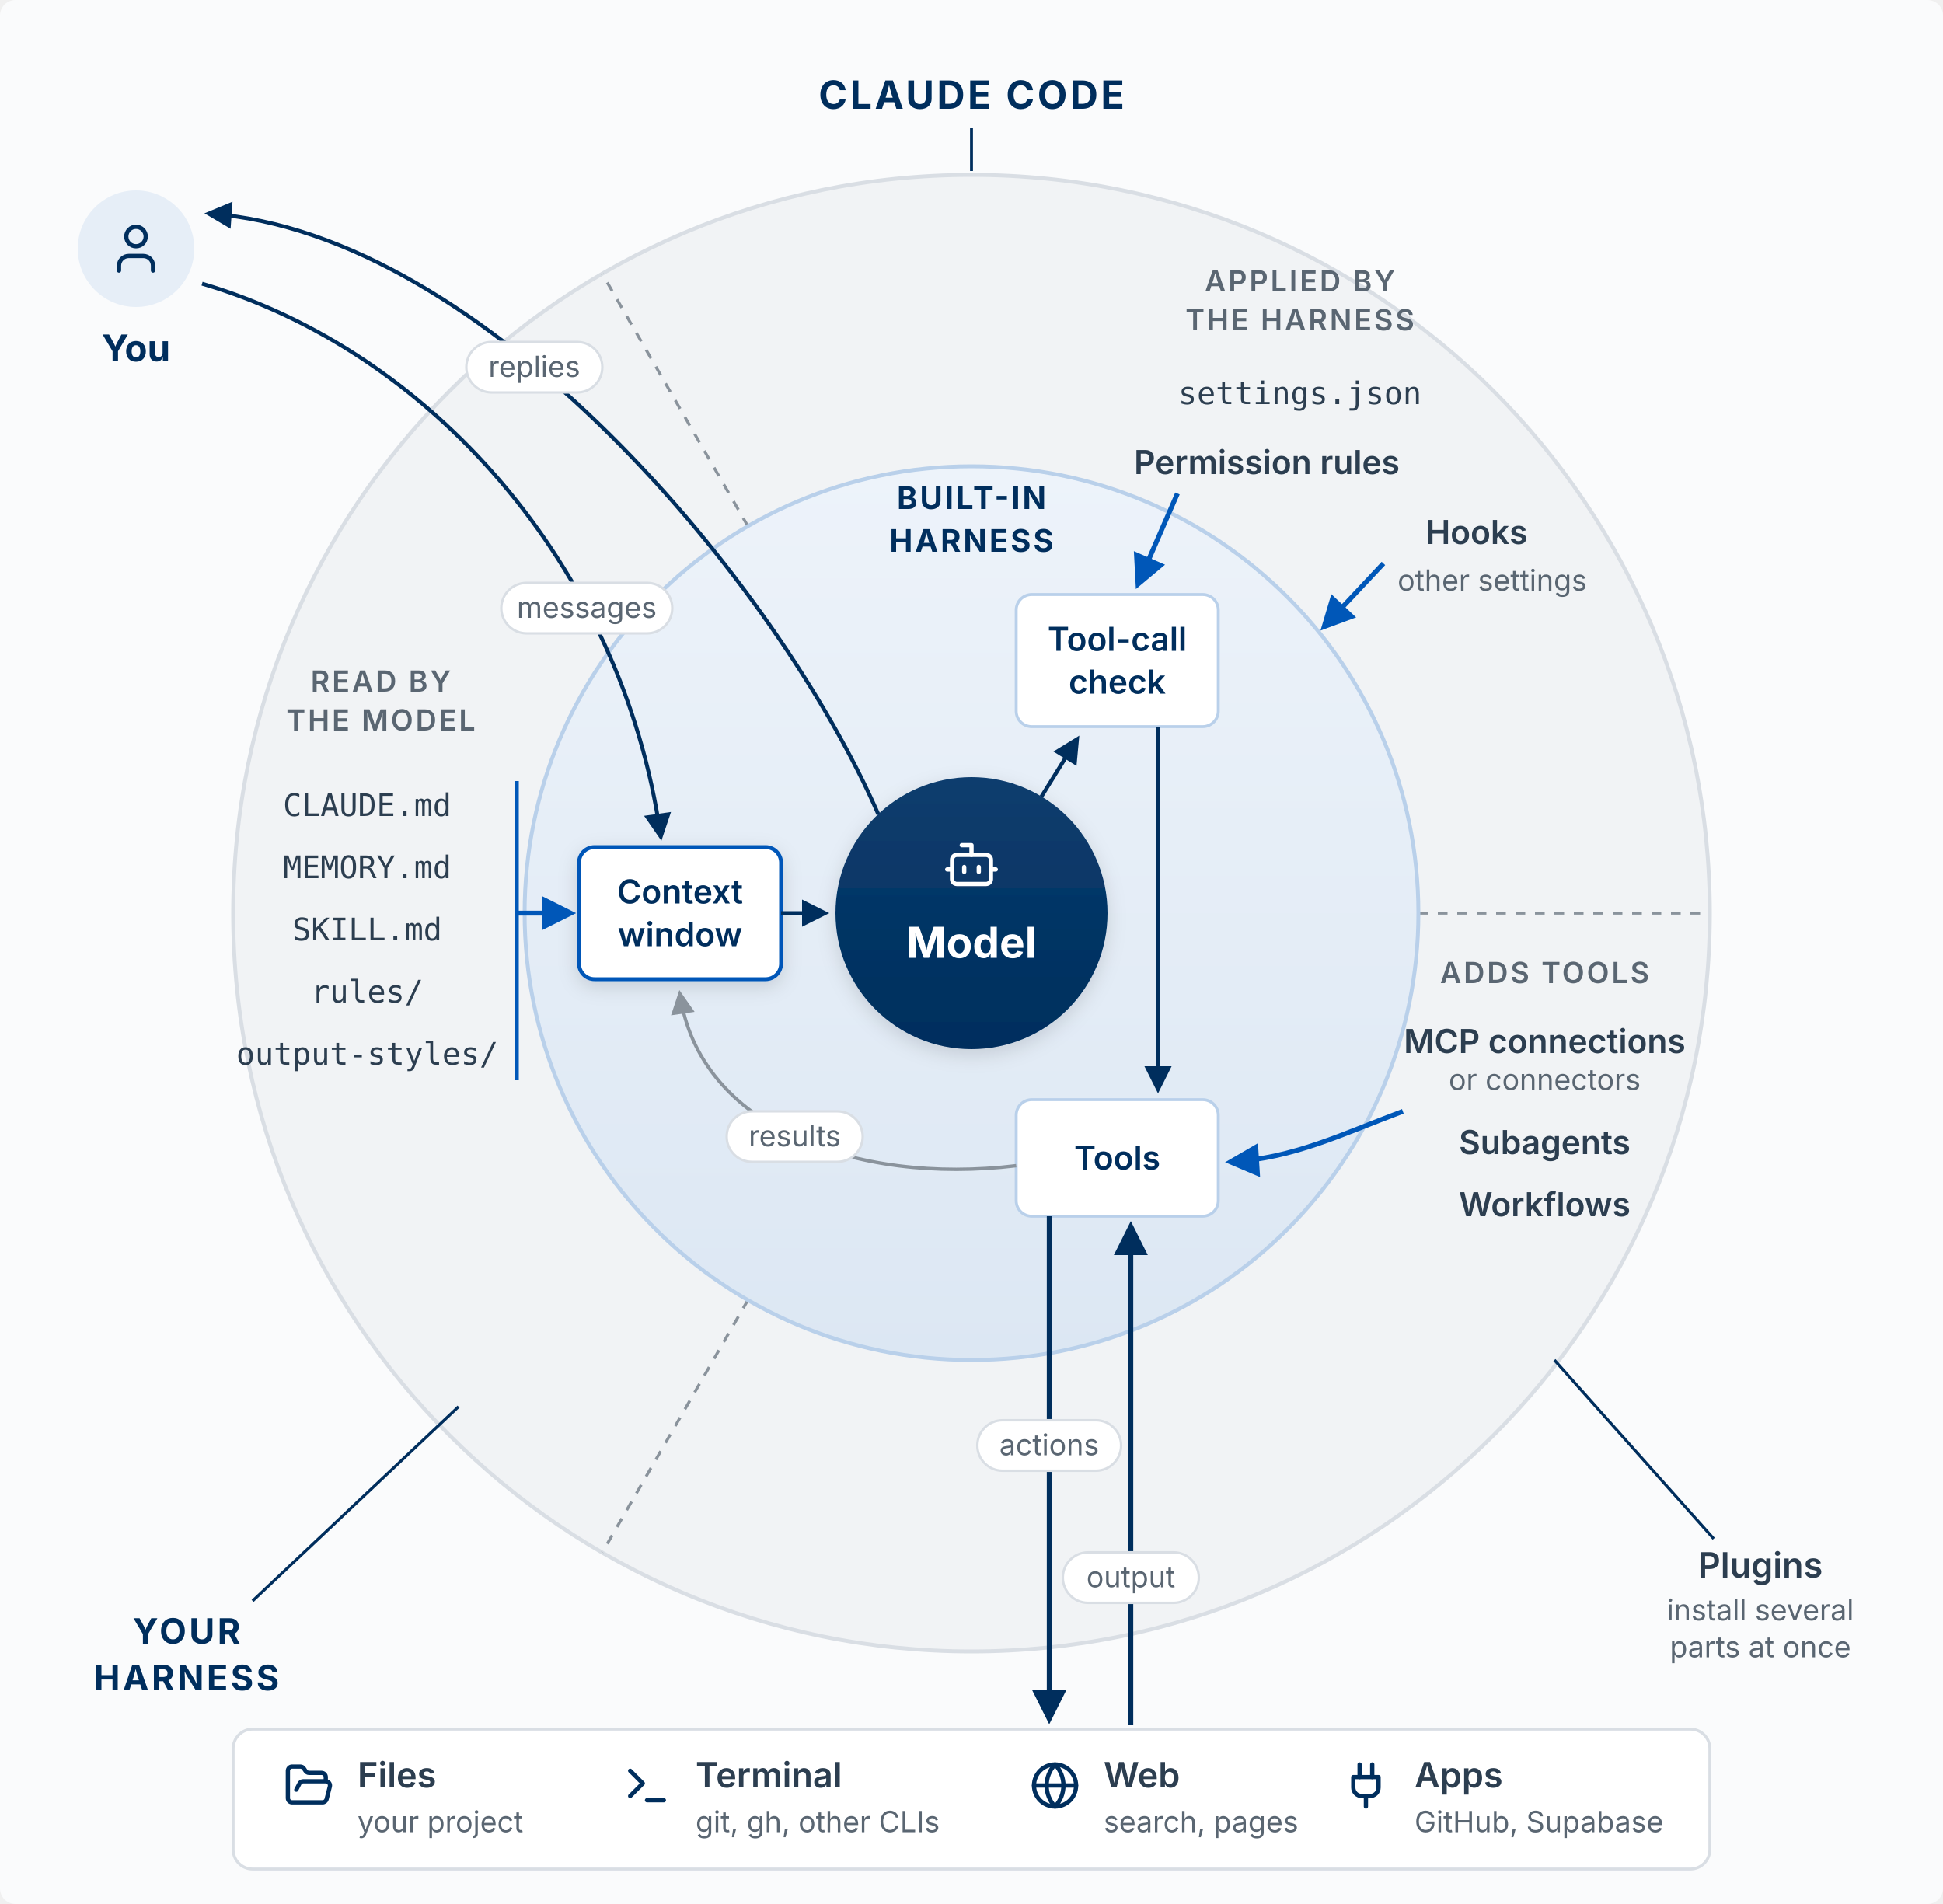
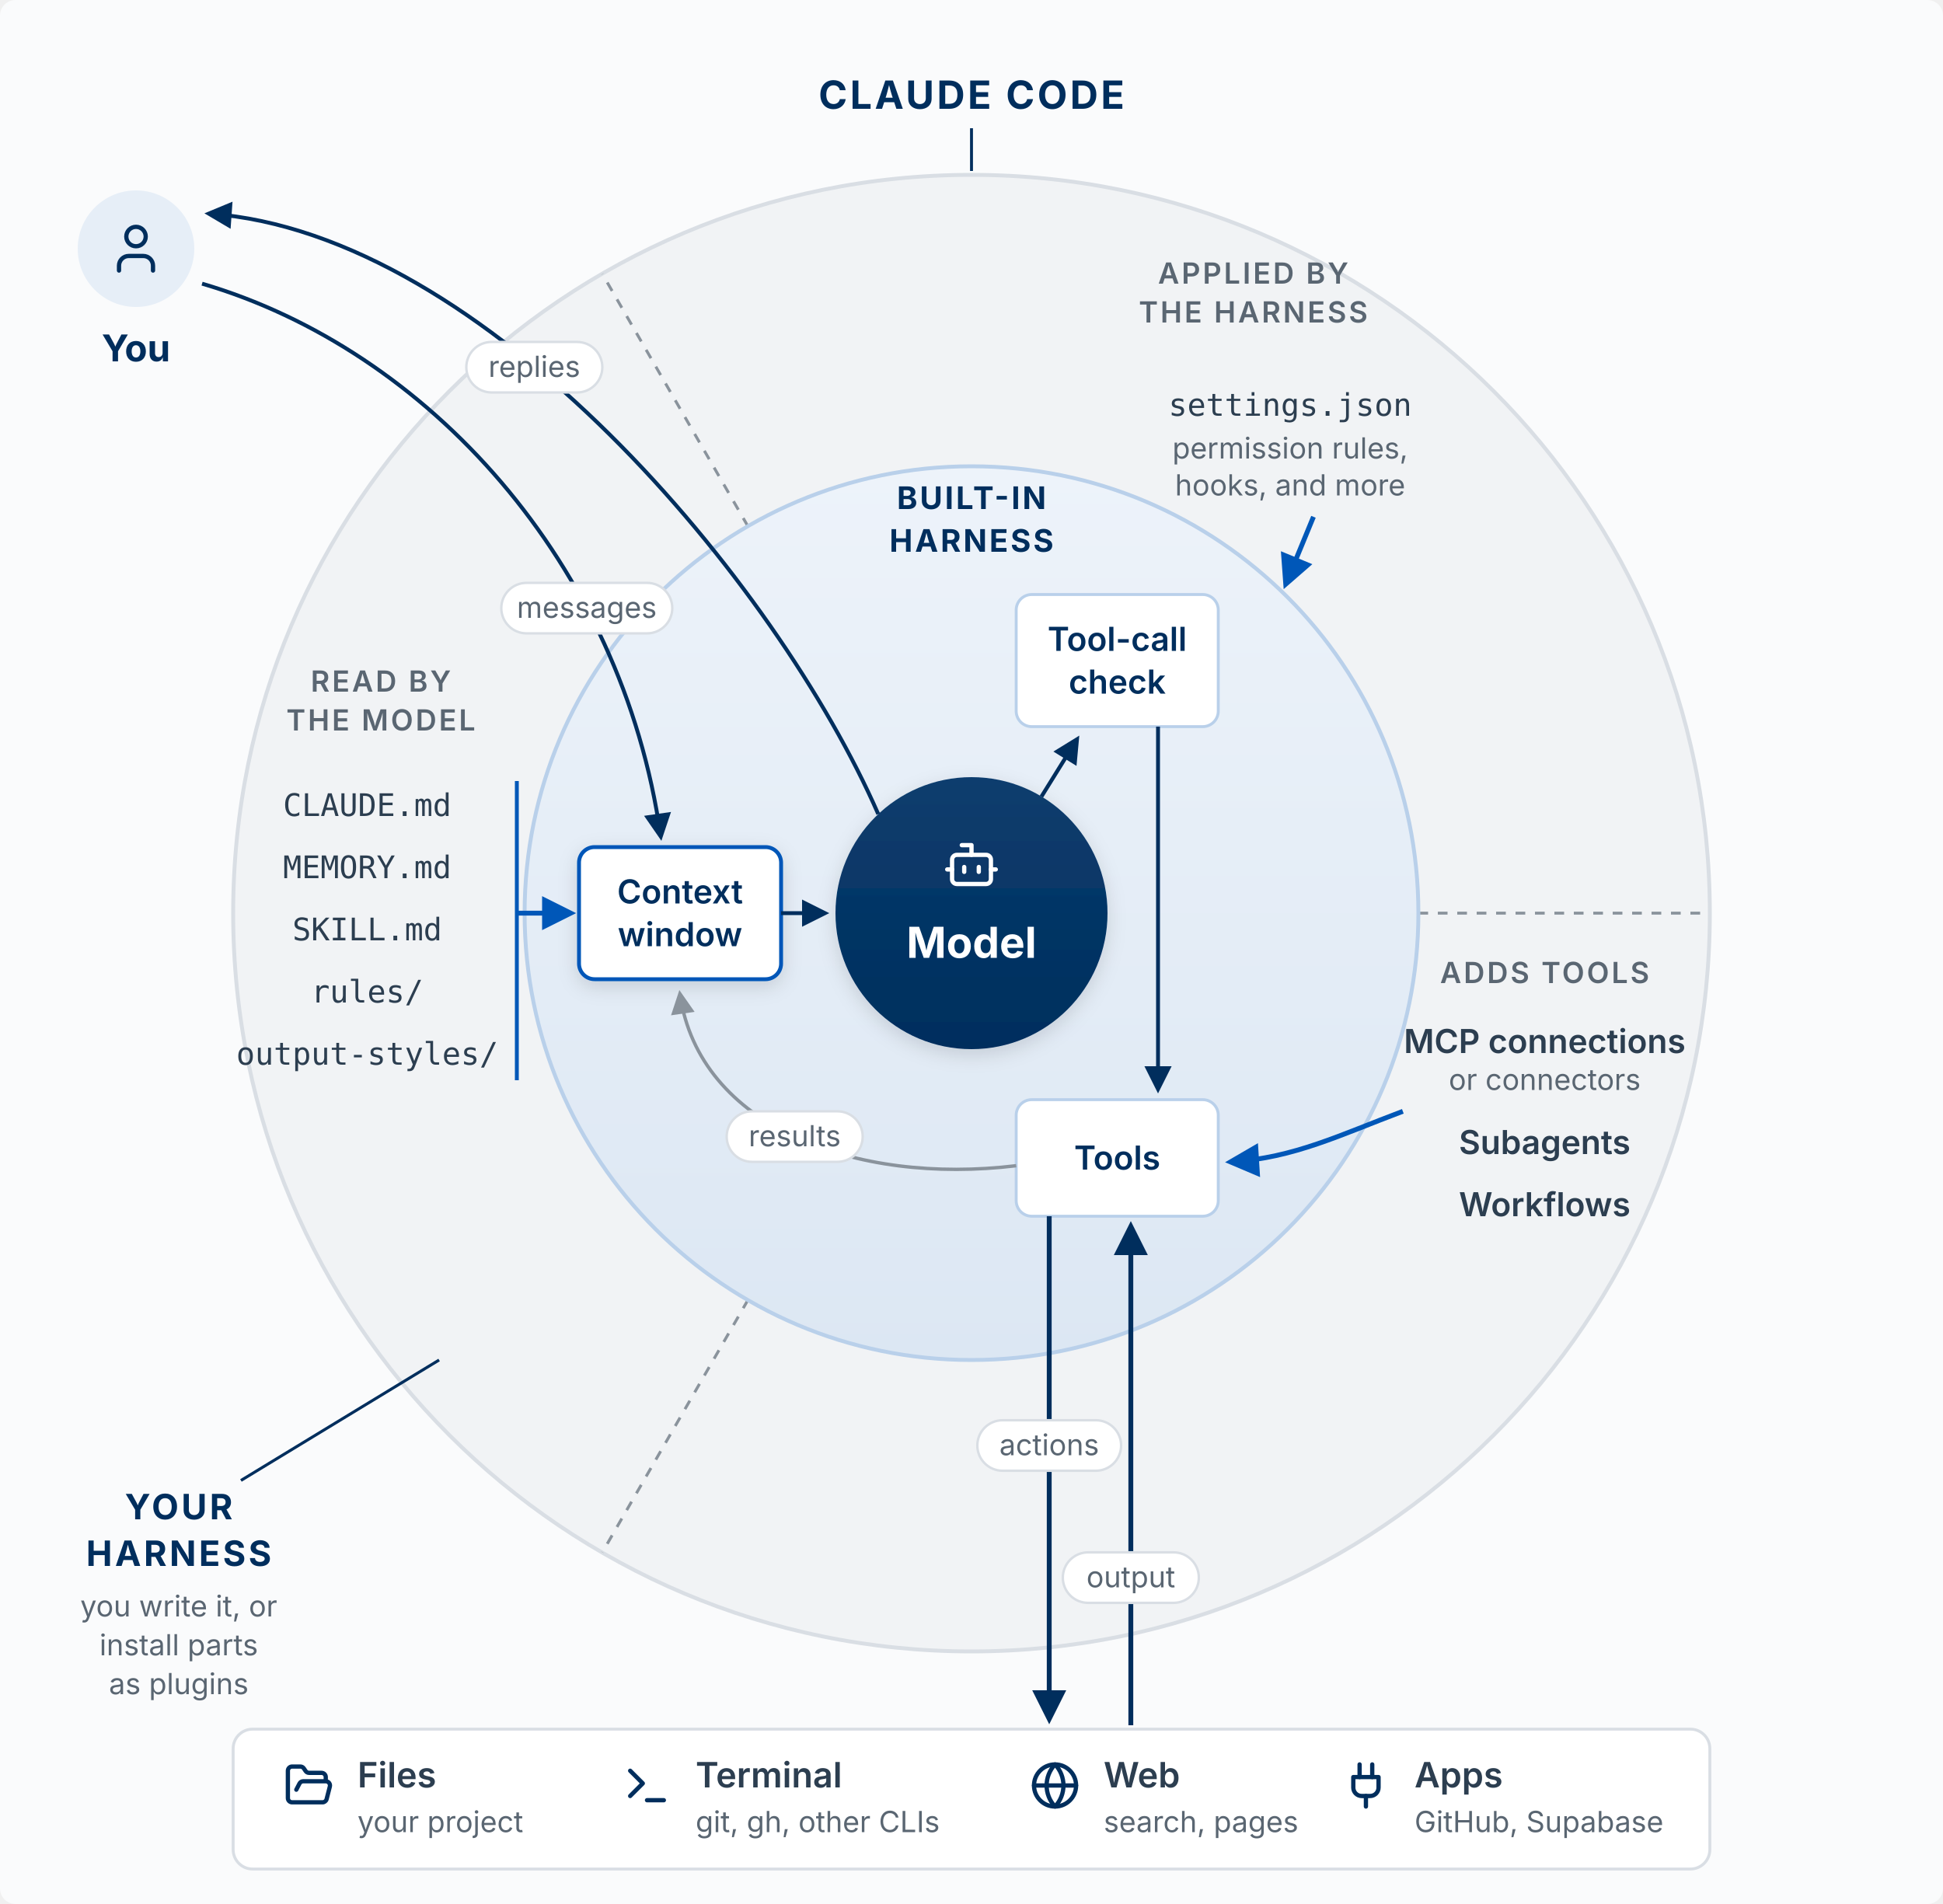
<svg xmlns="http://www.w3.org/2000/svg" viewBox="0 0 1000 980" role="img" font-family="Inter, 'Helvetica Neue', Helvetica, Arial, sans-serif">
  <defs>
    <marker id="ar" viewBox="0 0 10 10" refX="8" refY="5" markerWidth="7" markerHeight="7" orient="auto-start-reverse">
      <path d="M0 0 L10 5 L0 10 z" fill="#0057B8" />
    </marker>
    <marker id="an" viewBox="0 0 10 10" refX="8" refY="5" markerWidth="7" markerHeight="7" orient="auto-start-reverse">
      <path d="M0 0 L10 5 L0 10 z" fill="#002E5D" />
    </marker>
    <marker id="ag" viewBox="0 0 10 10" refX="8" refY="5" markerWidth="7" markerHeight="7" orient="auto-start-reverse">
      <path d="M0 0 L10 5 L0 10 z" fill="#8A939C" />
    </marker>
    <linearGradient id="gModel" x1="0" y1="0" x2="0" y2="1">
      <stop offset="0" stop-color="#0B3D6E" />
      <stop offset="1" stop-color="#002E5D" />
    </linearGradient>
    <linearGradient id="gHarness" x1="0" y1="0" x2="0" y2="1">
      <stop offset="0" stop-color="#EDF3FA" />
      <stop offset="1" stop-color="#DCE7F3" />
    </linearGradient>
    <filter id="sh" x="-20%" y="-20%" width="140%" height="140%">
      <feDropShadow dx="0" dy="3" stdDeviation="5" flood-opacity="0.13" />
    </filter>
  </defs>
  <rect width="1000" height="980" rx="8" fill="#FAFBFC" />
  <text x="500" y="56" text-anchor="middle" font-size="20" font-weight="700" letter-spacing="1.4" fill="#002E5D">CLAUDE CODE</text>
  <line x1="500" y1="66" x2="500" y2="88" stroke="#002E5D" stroke-width="1.5" />
  <circle cx="500" cy="470" r="380" fill="#F1F3F5" stroke="#D9DEE4" stroke-width="2" />
  <line x1="385" y1="271" x2="310" y2="141" stroke="#8A939C" stroke-width="1.5" stroke-dasharray="5 5" />
  <line x1="730" y1="470" x2="880" y2="470" stroke="#8A939C" stroke-width="1.5" stroke-dasharray="5 5" />
  <line x1="385" y1="669" x2="310" y2="799" stroke="#8A939C" stroke-width="1.5" stroke-dasharray="5 5" />
  <circle cx="500" cy="470" r="230" fill="url(#gHarness)" stroke="#B9D0EA" stroke-width="2" />
  <text x="500" y="262" text-anchor="middle" font-size="16" font-weight="700" letter-spacing="1.2" fill="#002E5D">BUILT-IN</text>
  <text x="500" y="284" text-anchor="middle" font-size="16" font-weight="700" letter-spacing="1.2" fill="#002E5D">HARNESS</text>
  <circle cx="500" cy="470" r="70" fill="url(#gModel)" filter="url(#sh)" />
  <g transform="translate(485,430) scale(1.25)" fill="none" stroke="#FFFFFF" stroke-width="1.76" stroke-linecap="round" stroke-linejoin="round">
    <path d="M12 8V4H8" />
    <rect width="16" height="12" x="4" y="8" rx="2" />
    <path d="M2 14h2" />
    <path d="M20 14h2" />
    <path d="M15 13v2" />
    <path d="M9 13v2" />
  </g>
  <text x="500" y="493" text-anchor="middle" font-size="22" font-weight="700" fill="#FFFFFF">Model</text>
  <rect x="298" y="436" width="104" height="68" rx="8" fill="#FFFFFF" stroke="#0057B8" stroke-width="2" filter="url(#sh)" />
  <text x="350" y="465" text-anchor="middle" font-size="17" font-weight="600" fill="#002E5D">Context</text>
  <text x="350" y="487" text-anchor="middle" font-size="17" font-weight="600" fill="#002E5D">window</text>
  <path d="M402 470 H424" stroke="#002E5D" stroke-width="2" fill="none" marker-end="url(#an)" />
  <rect x="523" y="306" width="104" height="68" rx="8" fill="#FFFFFF" stroke="#B9D0EA" stroke-width="1.5" />
  <text x="575" y="335" text-anchor="middle" font-size="17" font-weight="600" fill="#002E5D">Tool-call</text>
  <text x="575" y="357" text-anchor="middle" font-size="17" font-weight="600" fill="#002E5D">check</text>
  <path d="M536 410 L554 381" stroke="#002E5D" stroke-width="2" fill="none" marker-end="url(#an)" />
  <rect x="523" y="566" width="104" height="60" rx="8" fill="#FFFFFF" stroke="#B9D0EA" stroke-width="1.5" />
  <text x="575" y="602" text-anchor="middle" font-size="17" font-weight="600" fill="#002E5D">Tools</text>
  <path d="M596 374 V560" stroke="#002E5D" stroke-width="2" fill="none" marker-end="url(#an)" />
  <path d="M523 600 C440 610 360 580 350 512" stroke="#8A939C" stroke-width="1.75" fill="none" marker-end="url(#ag)" />
  <rect x="374" y="572" width="70" height="26" rx="13" fill="#FFFFFF" stroke="#D9DEE4" stroke-width="1.25" />
  <text x="409" y="590" text-anchor="middle" font-size="15" fill="#5A6672">results</text>
  <text x="196" y="356" text-anchor="middle" font-size="15" font-weight="600" letter-spacing="1.2" fill="#5A6672">READ BY</text>
  <text x="196" y="376" text-anchor="middle" font-size="15" font-weight="600" letter-spacing="1.2" fill="#5A6672">THE MODEL</text>
  <text x="189" y="420" text-anchor="middle" font-size="16" font-family="Menlo, Consolas, monospace" fill="#2C3E50">CLAUDE.md</text>
  <text x="189" y="516" text-anchor="middle" font-size="16" font-family="Menlo, Consolas, monospace" fill="#2C3E50">rules/</text>
  <text x="189" y="548" text-anchor="middle" font-size="16" font-family="Menlo, Consolas, monospace" fill="#2C3E50">output-styles/</text>
  <text x="189" y="452" text-anchor="middle" font-size="16" font-family="Menlo, Consolas, monospace" fill="#2C3E50">MEMORY.md</text>
  <text x="189" y="484" text-anchor="middle" font-size="16" font-family="Menlo, Consolas, monospace" fill="#2C3E50">SKILL.md</text>
  <path d="M266 402 V556" stroke="#0057B8" stroke-width="2" fill="none" />
  <path d="M266 470 H293" stroke="#0057B8" stroke-width="2.5" fill="none" marker-end="url(#ar)" />
-   <text x="669" y="150" text-anchor="middle" font-size="15" font-weight="600" letter-spacing="1.2" fill="#5A6672">APPLIED BY</text>
-   <text x="669" y="170" text-anchor="middle" font-size="15" font-weight="600" letter-spacing="1.2" fill="#5A6672">THE HARNESS</text>
-   <text x="669" y="208" text-anchor="middle" font-size="16" font-family="Menlo, Consolas, monospace" fill="#2C3E50">settings.json</text>
-   <text x="652" y="244" text-anchor="middle" font-size="17" font-weight="600" fill="#2C3E50">Permission rules</text>
-   <text x="760" y="280" text-anchor="middle" font-size="17" font-weight="600" fill="#2C3E50">Hooks</text>
-   <text x="768" y="304" text-anchor="middle" font-size="15" fill="#5A6672">other settings</text>
-   <path d="M606 254 L586 300" stroke="#0057B8" stroke-width="2.5" fill="none" marker-end="url(#ar)" />
-   <path d="M712 290 L682 322" stroke="#0057B8" stroke-width="2.5" fill="none" marker-end="url(#ar)" />
+   <text x="645" y="146" text-anchor="middle" font-size="15" font-weight="600" letter-spacing="1.2" fill="#5A6672">APPLIED BY</text>
+   <text x="645" y="166" text-anchor="middle" font-size="15" font-weight="600" letter-spacing="1.2" fill="#5A6672">THE HARNESS</text>
+   <text x="664" y="214" text-anchor="middle" font-size="16" font-family="Menlo, Consolas, monospace" fill="#2C3E50">settings.json</text>
+   <text x="664" y="236" text-anchor="middle" font-size="15" fill="#5A6672">permission rules,</text>
+   <text x="664" y="255" text-anchor="middle" font-size="15" fill="#5A6672">hooks, and more</text>
+   <path d="M676 266 L662 300" stroke="#0057B8" stroke-width="2.5" fill="none" marker-end="url(#ar)" />
  <text x="795" y="506" text-anchor="middle" font-size="15" font-weight="600" letter-spacing="1.2" fill="#5A6672">ADDS TOOLS</text>
  <text x="795" y="542" text-anchor="middle" font-size="17" font-weight="600" fill="#2C3E50">MCP connections</text>
  <text x="795" y="561" text-anchor="middle" font-size="15" fill="#5A6672">or connectors</text>
  <text x="795" y="594" text-anchor="middle" font-size="17" font-weight="600" fill="#2C3E50">Subagents</text>
  <text x="795" y="626" text-anchor="middle" font-size="17" font-weight="600" fill="#2C3E50">Workflows</text>
  <path d="M722 572 C690 584 666 596 634 598" stroke="#0057B8" stroke-width="2.5" fill="none" marker-end="url(#ar)" />
-   <text x="906" y="812" text-anchor="middle" font-size="18" font-weight="600" fill="#2C3E50">Plugins</text>
-   <text x="906" y="834" text-anchor="middle" font-size="15" fill="#5A6672">install several</text>
-   <text x="906" y="853" text-anchor="middle" font-size="15" fill="#5A6672">parts at once</text>
-   <line x1="882" y1="792" x2="800" y2="700" stroke="#002E5D" stroke-width="1.5" />
-   <text x="96" y="846" text-anchor="middle" font-size="18" font-weight="700" letter-spacing="1.4" fill="#002E5D">YOUR</text>
-   <text x="96" y="870" text-anchor="middle" font-size="18" font-weight="700" letter-spacing="1.4" fill="#002E5D">HARNESS</text>
-   <line x1="130" y1="824" x2="236" y2="724" stroke="#002E5D" stroke-width="1.5" />
+   <text x="92" y="782" text-anchor="middle" font-size="18" font-weight="700" letter-spacing="1.4" fill="#002E5D">YOUR</text>
+   <text x="92" y="806" text-anchor="middle" font-size="18" font-weight="700" letter-spacing="1.4" fill="#002E5D">HARNESS</text>
+   <text x="92" y="832" text-anchor="middle" font-size="15" fill="#5A6672">you write it, or</text>
+   <text x="92" y="852" text-anchor="middle" font-size="15" fill="#5A6672">install parts</text>
+   <text x="92" y="872" text-anchor="middle" font-size="15" fill="#5A6672">as plugins</text>
+   <line x1="124" y1="762" x2="226" y2="700" stroke="#002E5D" stroke-width="1.5" />
  <circle cx="70" cy="128" r="30" fill="#E6EEF7" />
  <g transform="translate(55,113) scale(1.25)" fill="none" stroke="#002E5D" stroke-width="1.76" stroke-linecap="round" stroke-linejoin="round">
    <path d="M19 21v-2a4 4 0 0 0-4-4H9a4 4 0 0 0-4 4v2" />
    <circle cx="12" cy="7" r="4" />
  </g>
  <text x="70" y="186" text-anchor="middle" font-size="19" font-weight="700" fill="#002E5D">You</text>
  <path d="M104 146 C220 180 320 290 340 430" stroke="#002E5D" stroke-width="2" fill="none" marker-end="url(#an)" />
  <path d="M452 419 C400 300 250 120 108 110" stroke="#002E5D" stroke-width="2" fill="none" marker-end="url(#an)" />
  <rect x="258" y="300" width="88" height="26" rx="13" fill="#FFFFFF" stroke="#D9DEE4" stroke-width="1.25" />
  <text x="302" y="318" text-anchor="middle" font-size="15" fill="#5A6672">messages</text>
  <rect x="240" y="176" width="70" height="26" rx="13" fill="#FFFFFF" stroke="#D9DEE4" stroke-width="1.25" />
  <text x="275" y="194" text-anchor="middle" font-size="15" fill="#5A6672">replies</text>
  <path d="M540 626 V884" stroke="#002E5D" stroke-width="2.5" fill="none" marker-end="url(#an)" />
  <path d="M582 888 V632" stroke="#002E5D" stroke-width="2.5" fill="none" marker-end="url(#an)" />
  <rect x="503" y="731" width="74" height="26" rx="13" fill="#FFFFFF" stroke="#D9DEE4" stroke-width="1.25" />
  <text x="540" y="749" text-anchor="middle" font-size="15" fill="#5A6672">actions</text>
  <rect x="547" y="799" width="70" height="26" rx="13" fill="#FFFFFF" stroke="#D9DEE4" stroke-width="1.25" />
  <text x="582" y="817" text-anchor="middle" font-size="15" fill="#5A6672">output</text>
  <rect x="120" y="890" width="760" height="72" rx="10" fill="#FFFFFF" stroke="#D9DEE4" stroke-width="1.5" />
  <g transform="translate(146,906) scale(1.083)" fill="none" stroke="#002E5D" stroke-width="2.03" stroke-linecap="round" stroke-linejoin="round">
    <path d="m6 14 1.5-2.9A2 2 0 0 1 9.24 10H20a2 2 0 0 1 1.94 2.5l-1.54 6a2 2 0 0 1-1.95 1.5H4a2 2 0 0 1-2-2V5a2 2 0 0 1 2-2h3.9a2 2 0 0 1 1.69.9l.81 1.2a2 2 0 0 0 1.67.9H18a2 2 0 0 1 2 2v2" />
  </g>
  <text x="184" y="920" font-size="18" font-weight="600" fill="#2C3E50">Files</text>
  <text x="184" y="943" font-size="15" fill="#5A6672">your project</text>
  <g transform="translate(320,906) scale(1.083)" fill="none" stroke="#002E5D" stroke-width="2.03" stroke-linecap="round" stroke-linejoin="round">
    <polyline points="4 17 10 11 4 5" />
    <line x1="12" x2="20" y1="19" y2="19" />
  </g>
  <text x="358" y="920" font-size="18" font-weight="600" fill="#2C3E50">Terminal</text>
  <text x="358" y="943" font-size="15" fill="#5A6672">git, gh, other CLIs</text>
  <g transform="translate(530,906) scale(1.083)" fill="none" stroke="#002E5D" stroke-width="2.03" stroke-linecap="round" stroke-linejoin="round">
    <circle cx="12" cy="12" r="10" />
    <path d="M12 2a14.5 14.5 0 0 0 0 20 14.5 14.5 0 0 0 0-20" />
    <path d="M2 12h20" />
  </g>
  <text x="568" y="920" font-size="18" font-weight="600" fill="#2C3E50">Web</text>
  <text x="568" y="943" font-size="15" fill="#5A6672">search, pages</text>
  <g transform="translate(690,906) scale(1.083)" fill="none" stroke="#002E5D" stroke-width="2.03" stroke-linecap="round" stroke-linejoin="round">
    <path d="M12 22v-5" />
    <path d="M9 8V2" />
    <path d="M15 8V2" />
    <path d="M18 8v5a4 4 0 0 1-4 4h-4a4 4 0 0 1-4-4V8Z" />
  </g>
  <text x="728" y="920" font-size="18" font-weight="600" fill="#2C3E50">Apps</text>
  <text x="728" y="943" font-size="15" fill="#5A6672">GitHub, Supabase</text>
</svg>
